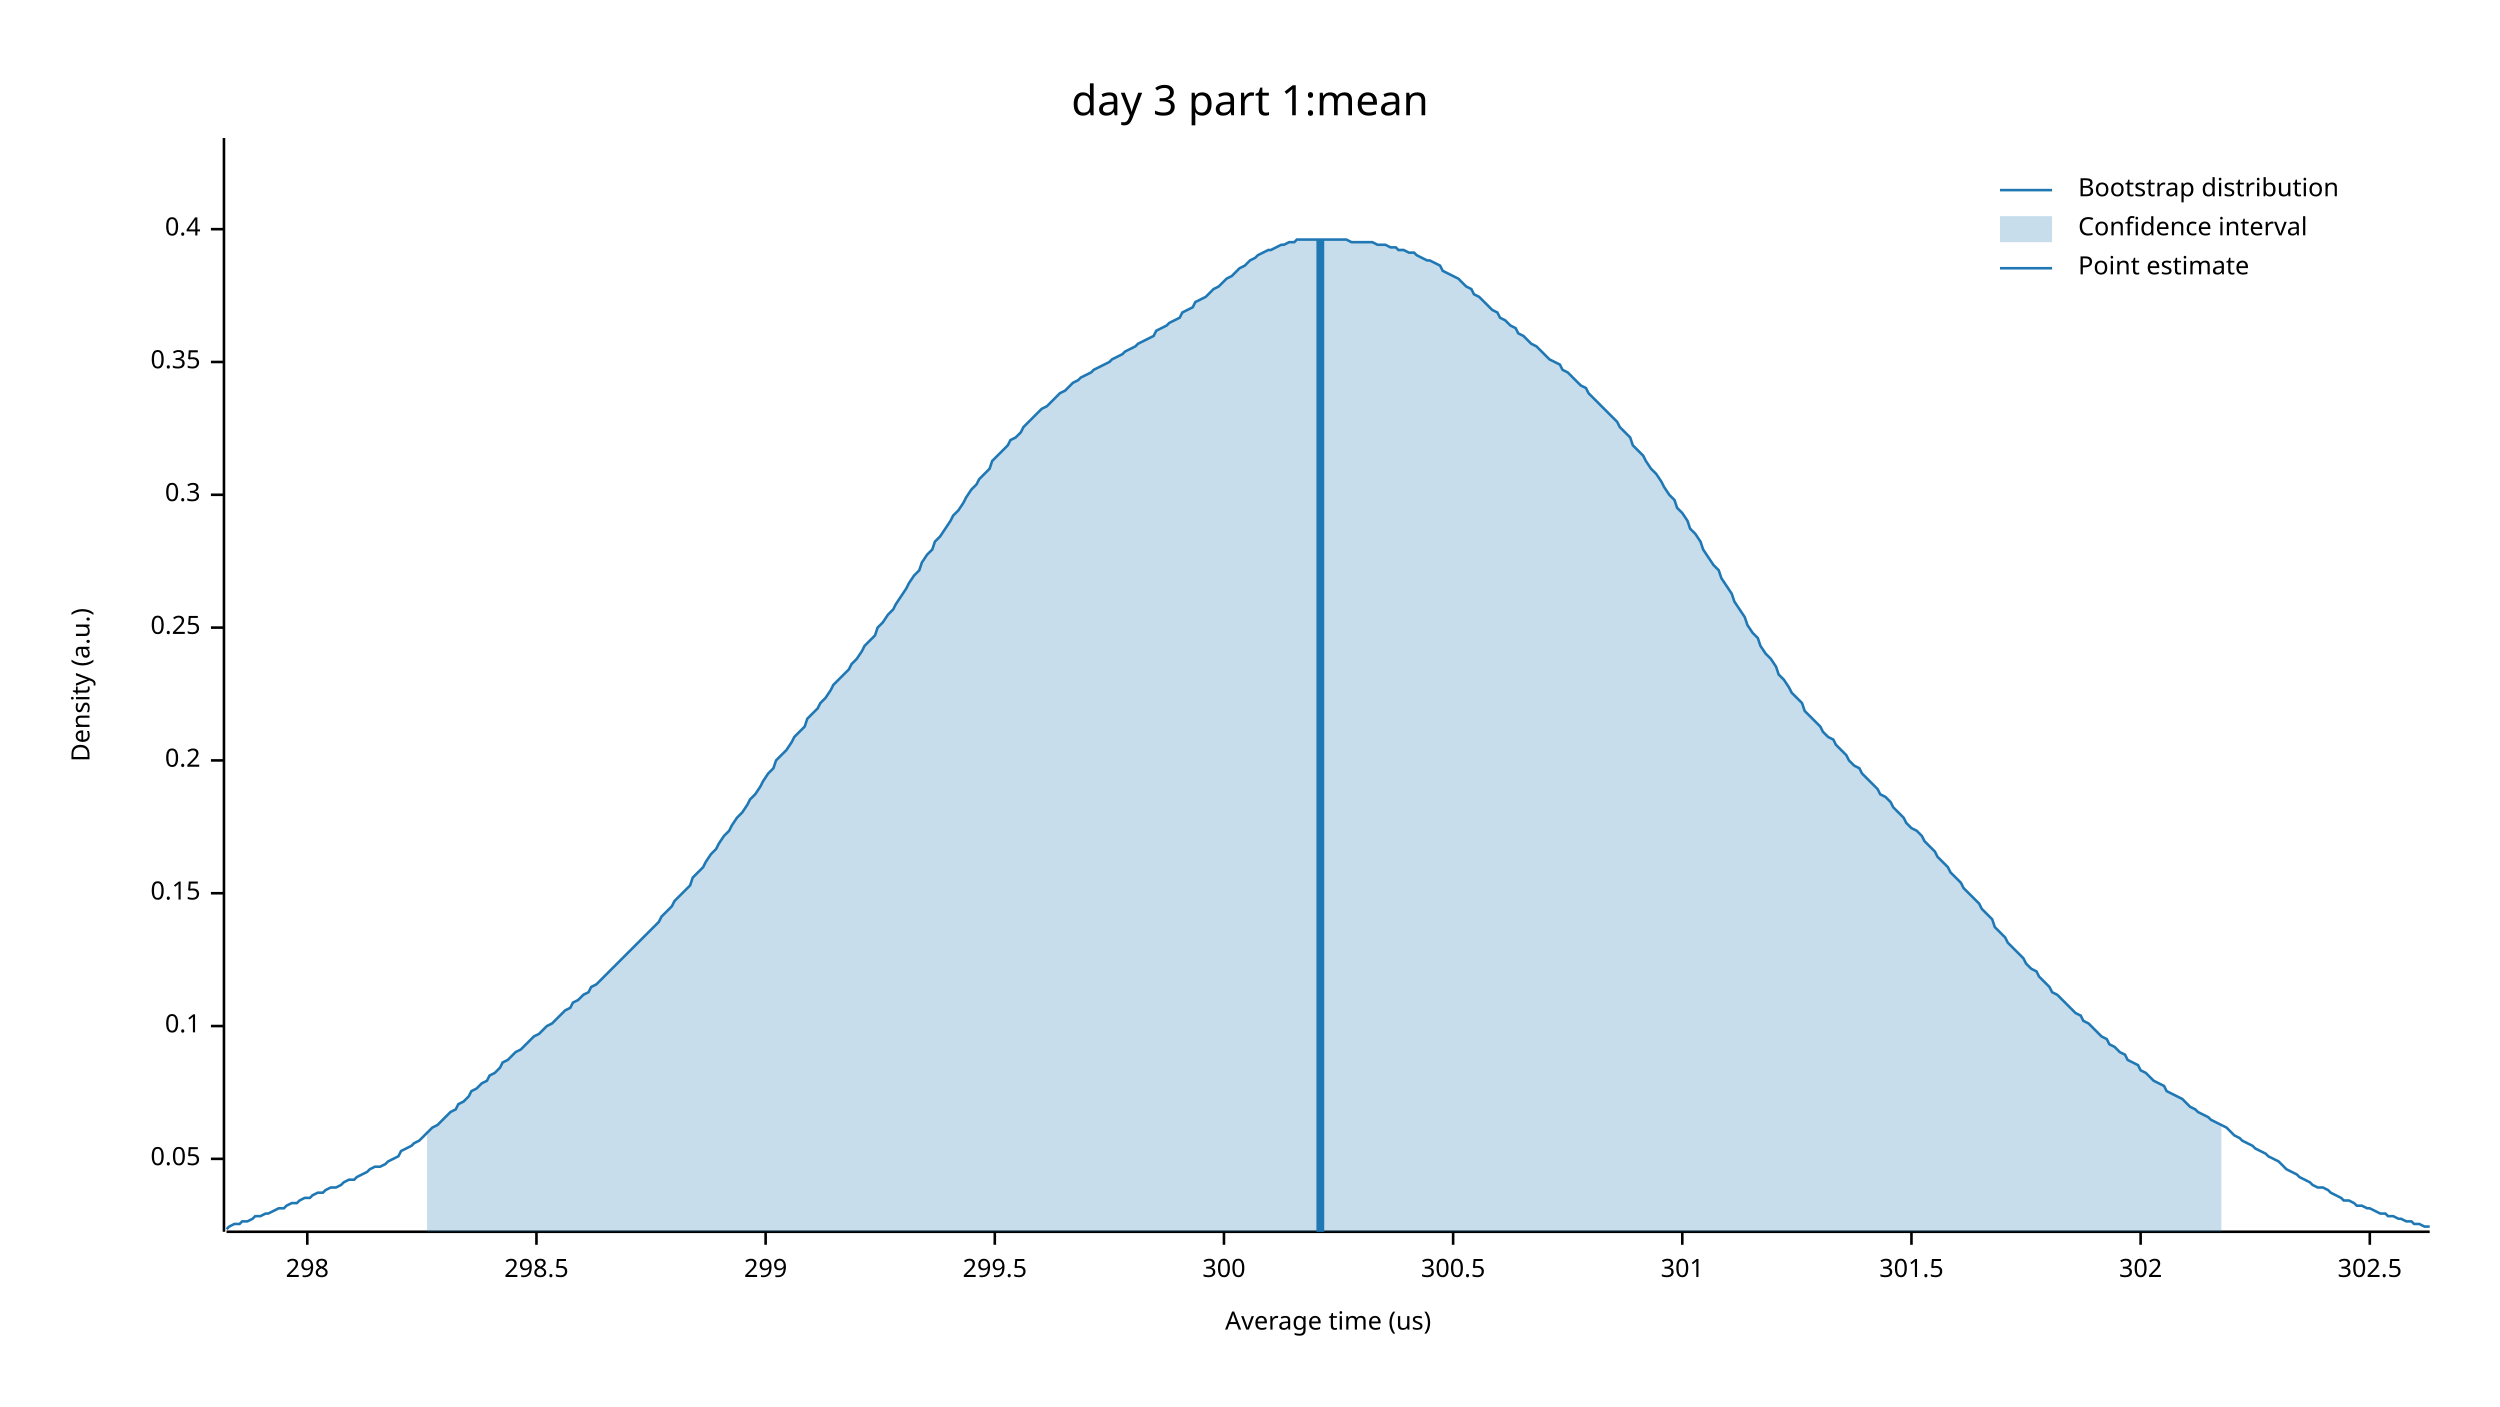
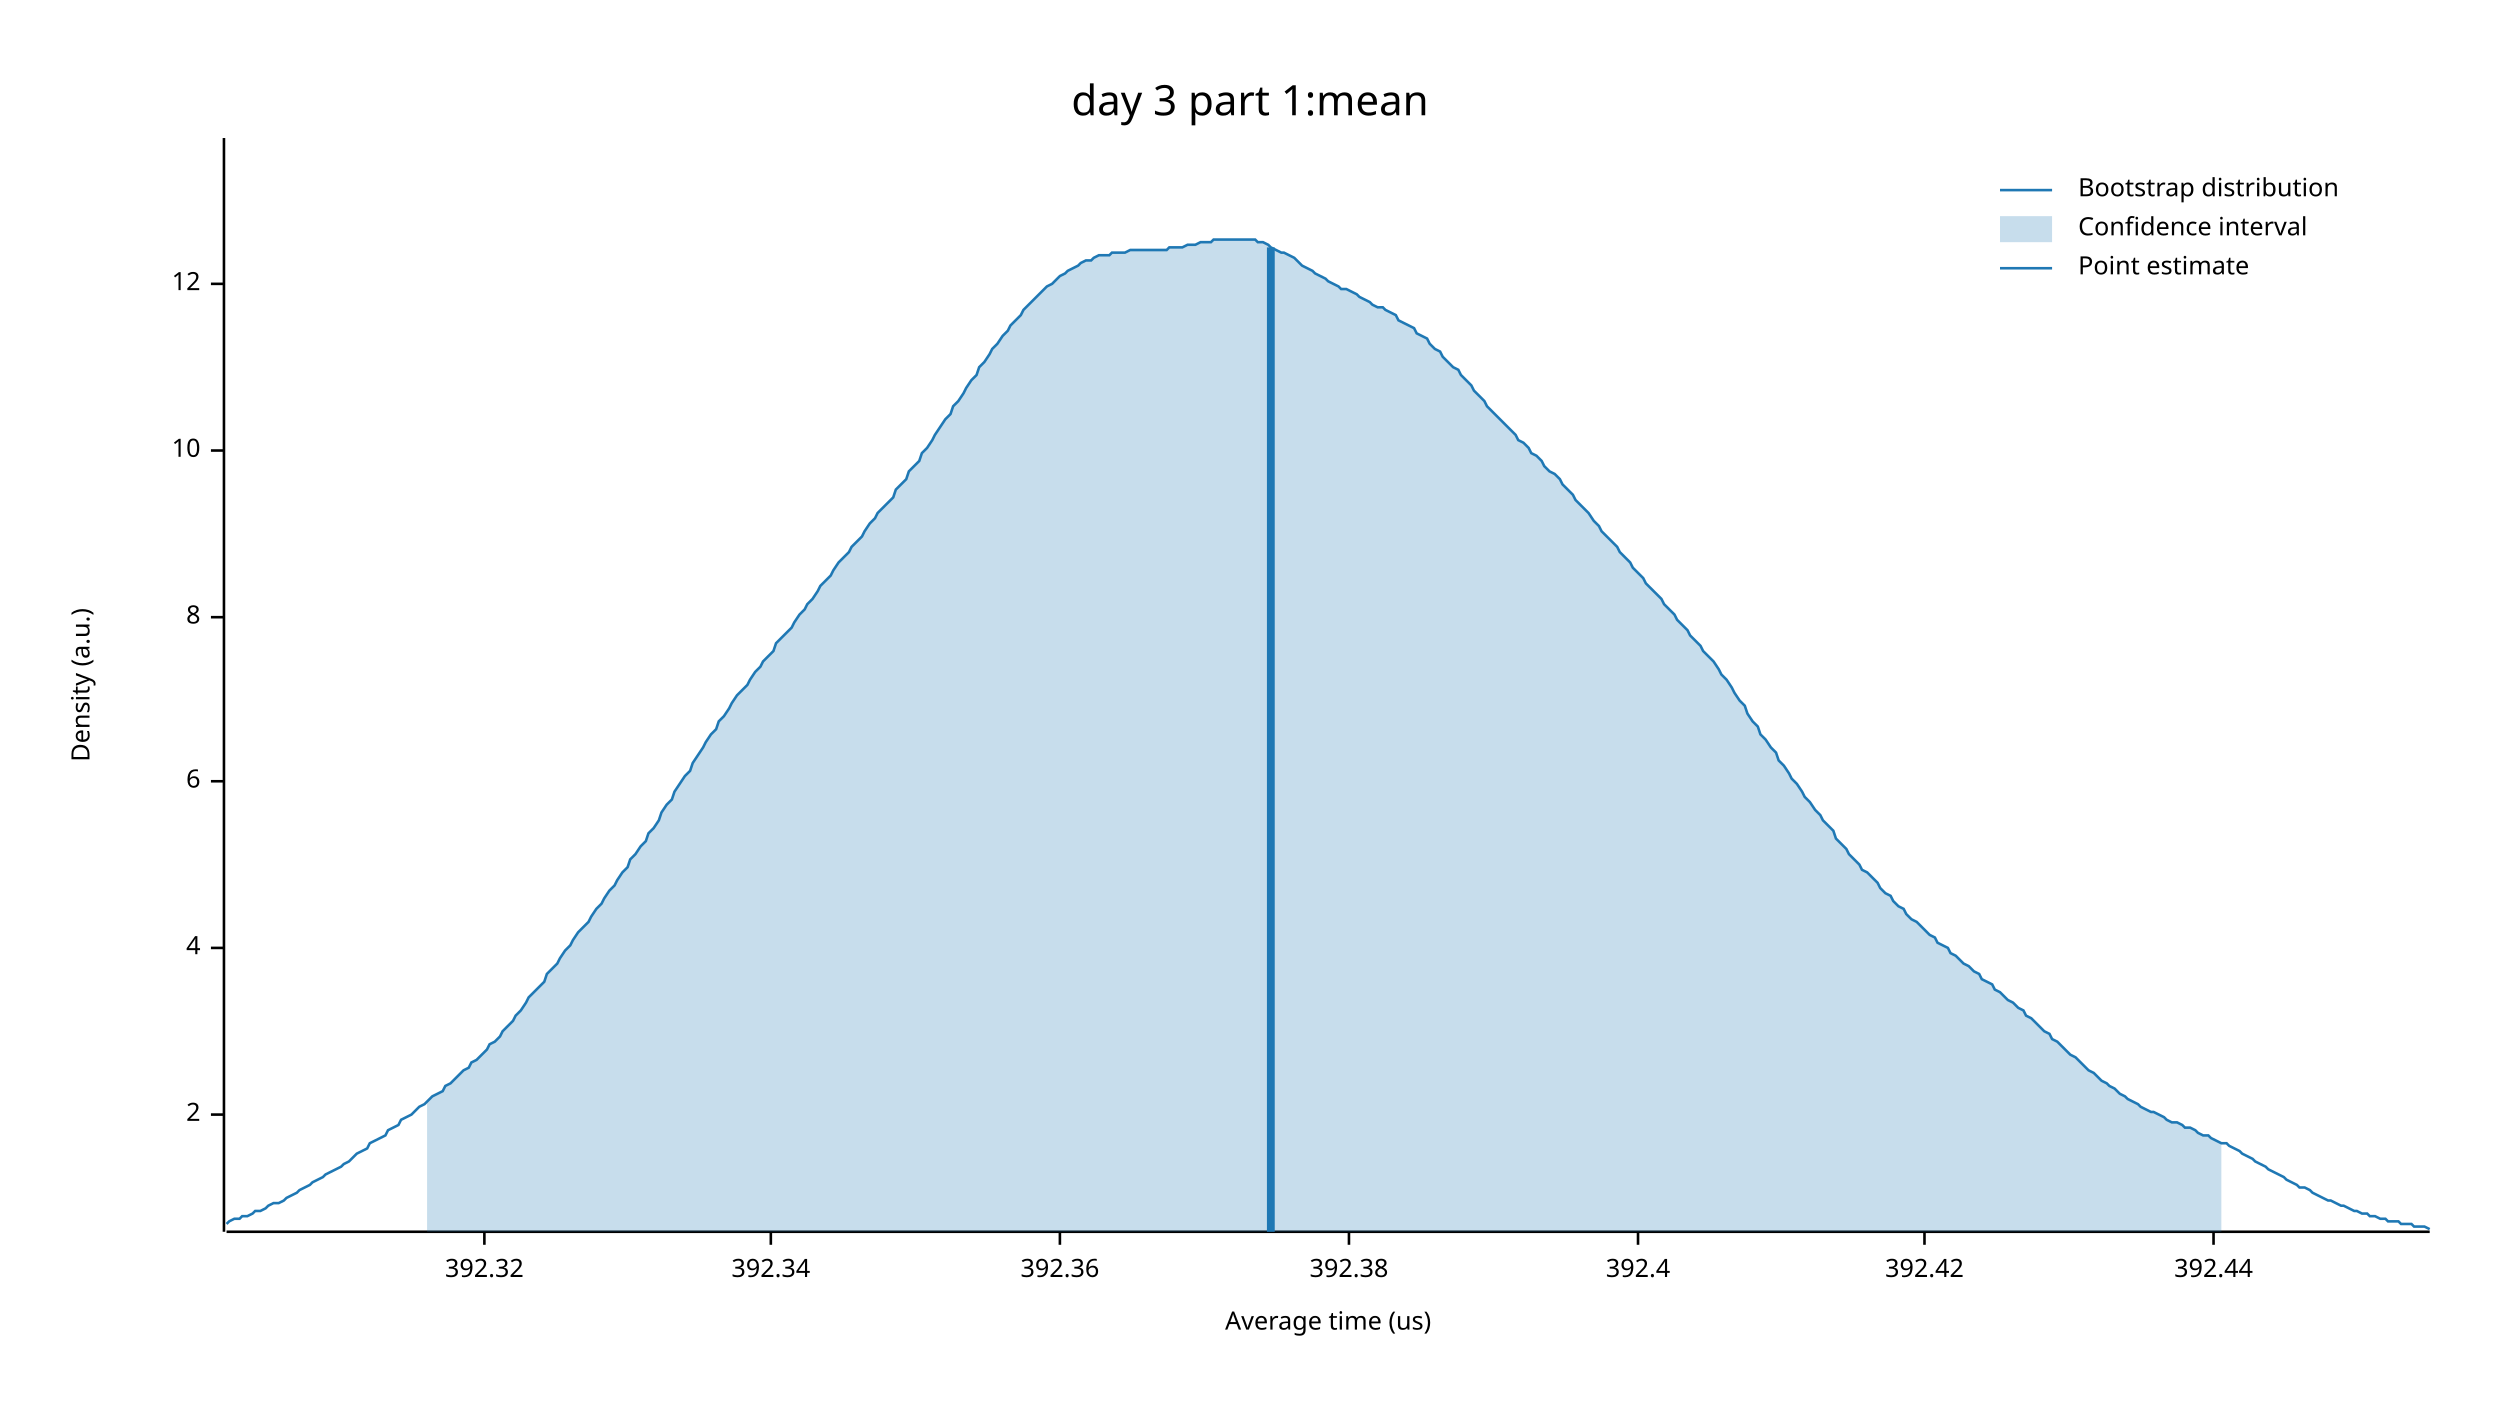
<svg xmlns="http://www.w3.org/2000/svg" width="960" height="540" viewBox="0 0 960 540">
  <text x="480" y="32" dy="0.76em" text-anchor="middle" font-family="sans-serif" font-size="16.129" opacity="1" fill="#000000">
day 3 part 1:mean
</text>
  <text x="27" y="263" dy="0.76em" text-anchor="middle" font-family="sans-serif" font-size="9.677" opacity="1" fill="#000000" transform="rotate(270, 27, 263)">
Density (a.u.)
</text>
  <text x="510" y="513" dy="-0.5ex" text-anchor="middle" font-family="sans-serif" font-size="9.677" opacity="1" fill="#000000">
Average time (us)
</text>
  <polyline fill="none" opacity="1" stroke="#000000" stroke-width="1" points="86,53 86,473 " />
-   <text x="77" y="445" dy="0.5ex" text-anchor="end" font-family="sans-serif" font-size="9.677" opacity="1" fill="#000000">
- 0.05
+   <text x="77" y="428" dy="0.5ex" text-anchor="end" font-family="sans-serif" font-size="9.677" opacity="1" fill="#000000">
+ 2
</text>
-   <polyline fill="none" opacity="1" stroke="#000000" stroke-width="1" points="81,445 86,445 " />
-   <text x="77" y="394" dy="0.5ex" text-anchor="end" font-family="sans-serif" font-size="9.677" opacity="1" fill="#000000">
- 0.1
+   <polyline fill="none" opacity="1" stroke="#000000" stroke-width="1" points="81,428 86,428 " />
+   <text x="77" y="364" dy="0.5ex" text-anchor="end" font-family="sans-serif" font-size="9.677" opacity="1" fill="#000000">
+ 4
</text>
-   <polyline fill="none" opacity="1" stroke="#000000" stroke-width="1" points="81,394 86,394 " />
-   <text x="77" y="343" dy="0.5ex" text-anchor="end" font-family="sans-serif" font-size="9.677" opacity="1" fill="#000000">
- 0.15
+   <polyline fill="none" opacity="1" stroke="#000000" stroke-width="1" points="81,364 86,364 " />
+   <text x="77" y="300" dy="0.5ex" text-anchor="end" font-family="sans-serif" font-size="9.677" opacity="1" fill="#000000">
+ 6
</text>
-   <polyline fill="none" opacity="1" stroke="#000000" stroke-width="1" points="81,343 86,343 " />
-   <text x="77" y="292" dy="0.5ex" text-anchor="end" font-family="sans-serif" font-size="9.677" opacity="1" fill="#000000">
- 0.2
+   <polyline fill="none" opacity="1" stroke="#000000" stroke-width="1" points="81,300 86,300 " />
+   <text x="77" y="237" dy="0.5ex" text-anchor="end" font-family="sans-serif" font-size="9.677" opacity="1" fill="#000000">
+ 8
</text>
-   <polyline fill="none" opacity="1" stroke="#000000" stroke-width="1" points="81,292 86,292 " />
-   <text x="77" y="241" dy="0.5ex" text-anchor="end" font-family="sans-serif" font-size="9.677" opacity="1" fill="#000000">
- 0.25
+   <polyline fill="none" opacity="1" stroke="#000000" stroke-width="1" points="81,237 86,237 " />
+   <text x="77" y="173" dy="0.5ex" text-anchor="end" font-family="sans-serif" font-size="9.677" opacity="1" fill="#000000">
+ 10
</text>
-   <polyline fill="none" opacity="1" stroke="#000000" stroke-width="1" points="81,241 86,241 " />
-   <text x="77" y="190" dy="0.5ex" text-anchor="end" font-family="sans-serif" font-size="9.677" opacity="1" fill="#000000">
- 0.3
+   <polyline fill="none" opacity="1" stroke="#000000" stroke-width="1" points="81,173 86,173 " />
+   <text x="77" y="109" dy="0.5ex" text-anchor="end" font-family="sans-serif" font-size="9.677" opacity="1" fill="#000000">
+ 12
</text>
-   <polyline fill="none" opacity="1" stroke="#000000" stroke-width="1" points="81,190 86,190 " />
-   <text x="77" y="139" dy="0.5ex" text-anchor="end" font-family="sans-serif" font-size="9.677" opacity="1" fill="#000000">
- 0.35
+   <polyline fill="none" opacity="1" stroke="#000000" stroke-width="1" points="81,109 86,109 " />
+   <polyline fill="none" opacity="1" stroke="#000000" stroke-width="1" points="87,473 933,473 " />
+   <text x="186" y="483" dy="0.76em" text-anchor="middle" font-family="sans-serif" font-size="9.677" opacity="1" fill="#000000">
+ 392.32
</text>
-   <polyline fill="none" opacity="1" stroke="#000000" stroke-width="1" points="81,139 86,139 " />
-   <text x="77" y="88" dy="0.5ex" text-anchor="end" font-family="sans-serif" font-size="9.677" opacity="1" fill="#000000">
- 0.4
+   <polyline fill="none" opacity="1" stroke="#000000" stroke-width="1" points="186,473 186,478 " />
+   <text x="296" y="483" dy="0.76em" text-anchor="middle" font-family="sans-serif" font-size="9.677" opacity="1" fill="#000000">
+ 392.34
</text>
-   <polyline fill="none" opacity="1" stroke="#000000" stroke-width="1" points="81,88 86,88 " />
-   <polyline fill="none" opacity="1" stroke="#000000" stroke-width="1" points="87,473 933,473 " />
-   <text x="118" y="483" dy="0.76em" text-anchor="middle" font-family="sans-serif" font-size="9.677" opacity="1" fill="#000000">
- 298
+   <polyline fill="none" opacity="1" stroke="#000000" stroke-width="1" points="296,473 296,478 " />
+   <text x="407" y="483" dy="0.76em" text-anchor="middle" font-family="sans-serif" font-size="9.677" opacity="1" fill="#000000">
+ 392.36
</text>
-   <polyline fill="none" opacity="1" stroke="#000000" stroke-width="1" points="118,473 118,478 " />
-   <text x="206" y="483" dy="0.76em" text-anchor="middle" font-family="sans-serif" font-size="9.677" opacity="1" fill="#000000">
- 298.5
+   <polyline fill="none" opacity="1" stroke="#000000" stroke-width="1" points="407,473 407,478 " />
+   <text x="518" y="483" dy="0.76em" text-anchor="middle" font-family="sans-serif" font-size="9.677" opacity="1" fill="#000000">
+ 392.38
</text>
-   <polyline fill="none" opacity="1" stroke="#000000" stroke-width="1" points="206,473 206,478 " />
-   <text x="294" y="483" dy="0.76em" text-anchor="middle" font-family="sans-serif" font-size="9.677" opacity="1" fill="#000000">
- 299
+   <polyline fill="none" opacity="1" stroke="#000000" stroke-width="1" points="518,473 518,478 " />
+   <text x="629" y="483" dy="0.76em" text-anchor="middle" font-family="sans-serif" font-size="9.677" opacity="1" fill="#000000">
+ 392.4
</text>
-   <polyline fill="none" opacity="1" stroke="#000000" stroke-width="1" points="294,473 294,478 " />
-   <text x="382" y="483" dy="0.76em" text-anchor="middle" font-family="sans-serif" font-size="9.677" opacity="1" fill="#000000">
- 299.5
+   <polyline fill="none" opacity="1" stroke="#000000" stroke-width="1" points="629,473 629,478 " />
+   <text x="739" y="483" dy="0.76em" text-anchor="middle" font-family="sans-serif" font-size="9.677" opacity="1" fill="#000000">
+ 392.42
</text>
-   <polyline fill="none" opacity="1" stroke="#000000" stroke-width="1" points="382,473 382,478 " />
-   <text x="470" y="483" dy="0.76em" text-anchor="middle" font-family="sans-serif" font-size="9.677" opacity="1" fill="#000000">
- 300
+   <polyline fill="none" opacity="1" stroke="#000000" stroke-width="1" points="739,473 739,478 " />
+   <text x="850" y="483" dy="0.76em" text-anchor="middle" font-family="sans-serif" font-size="9.677" opacity="1" fill="#000000">
+ 392.44
</text>
-   <polyline fill="none" opacity="1" stroke="#000000" stroke-width="1" points="470,473 470,478 " />
-   <text x="558" y="483" dy="0.76em" text-anchor="middle" font-family="sans-serif" font-size="9.677" opacity="1" fill="#000000">
- 300.5
- </text>
-   <polyline fill="none" opacity="1" stroke="#000000" stroke-width="1" points="558,473 558,478 " />
-   <text x="646" y="483" dy="0.76em" text-anchor="middle" font-family="sans-serif" font-size="9.677" opacity="1" fill="#000000">
- 301
- </text>
-   <polyline fill="none" opacity="1" stroke="#000000" stroke-width="1" points="646,473 646,478 " />
-   <text x="734" y="483" dy="0.76em" text-anchor="middle" font-family="sans-serif" font-size="9.677" opacity="1" fill="#000000">
- 301.5
- </text>
-   <polyline fill="none" opacity="1" stroke="#000000" stroke-width="1" points="734,473 734,478 " />
-   <text x="822" y="483" dy="0.76em" text-anchor="middle" font-family="sans-serif" font-size="9.677" opacity="1" fill="#000000">
- 302
- </text>
-   <polyline fill="none" opacity="1" stroke="#000000" stroke-width="1" points="822,473 822,478 " />
-   <text x="910" y="483" dy="0.76em" text-anchor="middle" font-family="sans-serif" font-size="9.677" opacity="1" fill="#000000">
- 302.5
- </text>
-   <polyline fill="none" opacity="1" stroke="#000000" stroke-width="1" points="910,473 910,478 " />
-   <polyline fill="none" opacity="1" stroke="#1F78B4" stroke-width="1" points="87,472 88,471 90,470 92,470 93,469 95,469 97,468 98,467 100,467 102,466 103,466 105,465 107,464 109,464 110,463 112,462 114,462 115,461 117,460 119,460 120,459 122,458 124,458 125,457 127,456 129,456 131,455 132,454 134,453 136,453 137,452 139,451 141,450 142,449 144,448 146,448 148,447 149,446 151,445 153,444 154,442 156,441 158,440 159,439 161,438 163,436 164,435 166,433 168,432 170,430 171,429 173,427 175,426 176,424 178,423 180,421 181,419 183,418 185,416 187,415 188,413 190,412 192,410 193,408 195,407 197,405 198,404 200,403 202,401 203,400 205,398 207,397 209,395 210,394 212,393 214,391 215,390 217,388 219,387 220,385 222,384 224,382 226,381 227,379 229,378 231,376 232,375 234,373 236,371 237,370 239,368 241,366 242,365 244,363 246,361 248,359 249,358 251,356 253,354 254,352 256,350 258,348 259,346 261,344 263,342 265,340 266,337 268,335 270,333 271,331 273,328 275,326 276,324 278,321 280,319 281,317 283,314 285,312 287,309 288,307 290,305 292,302 293,300 295,297 297,295 298,292 300,290 302,288 304,285 305,283 307,281 309,279 310,276 312,274 314,272 315,270 317,268 319,265 320,263 322,261 324,259 326,257 327,255 329,253 331,250 332,248 334,246 336,244 337,241 339,239 341,236 343,234 344,232 346,229 348,226 349,224 351,221 353,219 354,216 356,213 358,211 359,208 361,206 363,203 365,200 366,198 368,196 370,193 371,191 373,188 375,186 376,184 378,182 380,180 381,177 383,175 385,173 387,171 388,169 390,168 392,166 393,164 395,162 397,160 398,159 400,157 402,156 404,154 405,153 407,151 409,150 410,149 412,147 414,146 415,145 417,144 419,143 420,142 422,141 424,140 426,139 427,138 429,137 431,136 432,135 434,134 436,133 437,132 439,131 441,130 443,129 444,127 446,126 448,125 449,124 451,123 453,122 454,120 456,119 458,118 459,116 461,115 463,114 465,112 466,111 468,110 470,108 471,107 473,106 475,104 476,103 478,102 480,100 482,99 483,98 485,97 487,96 488,96 490,95 492,94 493,94 495,93 497,93 498,92 500,92 502,92 504,92 505,92 507,92 509,92 510,92 512,92 514,92 515,92 517,92 519,93 521,93 522,93 524,93 526,93 527,93 529,94 531,94 532,94 534,95 536,95 537,96 539,96 541,97 543,97 544,98 546,99 548,100 549,100 551,101 553,102 554,104 556,105 558,106 560,107 561,108 563,110 565,111 566,113 568,114 570,116 571,117 573,119 575,120 576,122 578,123 580,125 582,126 583,128 585,129 587,131 588,132 590,133 592,135 593,136 595,138 597,139 599,140 600,142 602,143 604,145 605,146 607,148 609,149 610,151 612,153 614,155 615,156 617,158 619,160 621,162 622,164 624,166 626,168 627,171 629,173 631,175 632,177 634,180 636,182 638,185 639,187 641,190 643,192 644,195 646,197 648,200 649,203 651,205 653,208 654,211 656,214 658,217 660,219 661,222 663,225 665,228 666,231 668,234 670,237 671,240 673,243 675,245 676,248 678,251 680,253 682,256 683,259 685,261 687,264 688,266 690,268 692,270 693,273 695,275 697,277 699,279 700,281 702,283 704,284 705,286 707,288 709,290 710,292 712,294 714,295 715,297 717,299 719,301 721,303 722,305 724,306 726,308 727,310 729,312 731,314 732,316 734,318 736,319 738,321 739,323 741,325 743,327 744,329 746,331 748,333 749,335 751,337 753,339 754,341 756,343 758,345 760,347 761,349 763,351 765,353 766,356 768,358 770,360 771,362 773,364 775,366 777,368 778,370 780,372 782,373 783,375 785,377 787,379 788,381 790,382 792,384 793,385 795,387 797,389 799,390 800,392 802,393 804,395 805,396 807,398 809,399 810,401 812,402 814,404 816,405 817,407 819,408 821,409 822,411 824,412 826,414 827,415 829,416 831,417 832,419 834,420 836,421 838,422 839,423 841,425 843,426 844,427 846,428 848,429 849,430 851,431 853,432 855,433 856,434 858,436 860,437 861,438 863,439 865,440 866,441 868,442 870,443 871,444 873,445 875,446 877,448 878,449 880,450 882,451 883,452 885,453 887,454 888,455 890,456 892,456 894,457 895,458 897,459 899,460 900,461 902,461 904,462 905,463 907,463 909,464 910,464 912,465 914,466 916,466 917,467 919,467 921,468 922,468 924,469 926,469 927,470 929,470 931,471 933,471 " />
-   <polygon opacity="0.25" fill="#1F78B4" points="164,435 166,433 168,432 170,430 171,429 173,427 175,426 176,424 178,423 180,421 181,419 183,418 185,416 187,415 188,413 190,412 192,410 193,408 195,407 197,405 198,404 200,403 202,401 203,400 205,398 207,397 209,395 210,394 212,393 214,391 215,390 217,388 219,387 220,385 222,384 224,382 226,381 227,379 229,378 231,376 232,375 234,373 236,371 237,370 239,368 241,366 242,365 244,363 246,361 248,359 249,358 251,356 253,354 254,352 256,350 258,348 259,346 261,344 263,342 265,340 266,337 268,335 270,333 271,331 273,328 275,326 276,324 278,321 280,319 281,317 283,314 285,312 287,309 288,307 290,305 292,302 293,300 295,297 297,295 298,292 300,290 302,288 304,285 305,283 307,281 309,279 310,276 312,274 314,272 315,270 317,268 319,265 320,263 322,261 324,259 326,257 327,255 329,253 331,250 332,248 334,246 336,244 337,241 339,239 341,236 343,234 344,232 346,229 348,226 349,224 351,221 353,219 354,216 356,213 358,211 359,208 361,206 363,203 365,200 366,198 368,196 370,193 371,191 373,188 375,186 376,184 378,182 380,180 381,177 383,175 385,173 387,171 388,169 390,168 392,166 393,164 395,162 397,160 398,159 400,157 402,156 404,154 405,153 407,151 409,150 410,149 412,147 414,146 415,145 417,144 419,143 420,142 422,141 424,140 426,139 427,138 429,137 431,136 432,135 434,134 436,133 437,132 439,131 441,130 443,129 444,127 446,126 448,125 449,124 451,123 453,122 454,120 456,119 458,118 459,116 461,115 463,114 465,112 466,111 468,110 470,108 471,107 473,106 475,104 476,103 478,102 480,100 482,99 483,98 485,97 487,96 488,96 490,95 492,94 493,94 495,93 497,93 498,92 500,92 502,92 504,92 505,92 507,92 509,92 510,92 512,92 514,92 515,92 517,92 519,93 521,93 522,93 524,93 526,93 527,93 529,94 531,94 532,94 534,95 536,95 537,96 539,96 541,97 543,97 544,98 546,99 548,100 549,100 551,101 553,102 554,104 556,105 558,106 560,107 561,108 563,110 565,111 566,113 568,114 570,116 571,117 573,119 575,120 576,122 578,123 580,125 582,126 583,128 585,129 587,131 588,132 590,133 592,135 593,136 595,138 597,139 599,140 600,142 602,143 604,145 605,146 607,148 609,149 610,151 612,153 614,155 615,156 617,158 619,160 621,162 622,164 624,166 626,168 627,171 629,173 631,175 632,177 634,180 636,182 638,185 639,187 641,190 643,192 644,195 646,197 648,200 649,203 651,205 653,208 654,211 656,214 658,217 660,219 661,222 663,225 665,228 666,231 668,234 670,237 671,240 673,243 675,245 676,248 678,251 680,253 682,256 683,259 685,261 687,264 688,266 690,268 692,270 693,273 695,275 697,277 699,279 700,281 702,283 704,284 705,286 707,288 709,290 710,292 712,294 714,295 715,297 717,299 719,301 721,303 722,305 724,306 726,308 727,310 729,312 731,314 732,316 734,318 736,319 738,321 739,323 741,325 743,327 744,329 746,331 748,333 749,335 751,337 753,339 754,341 756,343 758,345 760,347 761,349 763,351 765,353 766,356 768,358 770,360 771,362 773,364 775,366 777,368 778,370 780,372 782,373 783,375 785,377 787,379 788,381 790,382 792,384 793,385 795,387 797,389 799,390 800,392 802,393 804,395 805,396 807,398 809,399 810,401 812,402 814,404 816,405 817,407 819,408 821,409 822,411 824,412 826,414 827,415 829,416 831,417 832,419 834,420 836,421 838,422 839,423 841,425 843,426 844,427 846,428 848,429 849,430 851,431 853,432 853,473 164,473 " />
-   <polyline fill="none" opacity="1" stroke="#1F78B4" stroke-width="3" points="507,473 507,92 " />
+   <polyline fill="none" opacity="1" stroke="#000000" stroke-width="1" points="850,473 850,478 " />
+   <polyline fill="none" opacity="1" stroke="#1F78B4" stroke-width="1" points="87,470 88,469 90,468 92,468 93,467 95,467 97,466 98,465 100,465 102,464 103,463 105,462 107,462 109,461 110,460 112,459 114,458 115,457 117,456 119,455 120,454 122,453 124,452 125,451 127,450 129,449 131,448 132,447 134,446 136,444 137,443 139,442 141,441 142,439 144,438 146,437 148,436 149,434 151,433 153,432 154,430 156,429 158,428 159,427 161,425 163,424 164,423 166,421 168,420 170,419 171,417 173,416 175,414 176,413 178,411 180,410 181,408 183,407 185,405 187,403 188,401 190,400 192,398 193,396 195,394 197,392 198,390 200,388 202,385 203,383 205,381 207,379 209,377 210,374 212,372 214,370 215,368 217,365 219,363 220,361 222,358 224,356 226,354 227,352 229,349 231,347 232,345 234,342 236,340 237,338 239,335 241,333 242,330 244,328 246,325 248,323 249,320 251,318 253,315 254,312 256,309 258,307 259,304 261,301 263,298 265,296 266,293 268,290 270,287 271,285 273,282 275,280 276,277 278,275 280,272 281,270 283,267 285,265 287,263 288,261 290,258 292,256 293,254 295,252 297,250 298,247 300,245 302,243 304,241 305,239 307,236 309,234 310,232 312,230 314,227 315,225 317,223 319,221 320,219 322,216 324,214 326,212 327,210 329,208 331,206 332,204 334,201 336,199 337,197 339,195 341,193 343,191 344,188 346,186 348,184 349,181 351,179 353,177 354,174 356,172 358,169 359,167 361,164 363,161 365,159 366,156 368,154 370,151 371,149 373,146 375,144 376,141 378,139 380,136 381,134 383,132 385,129 387,127 388,125 390,123 392,121 393,119 395,117 397,115 398,114 400,112 402,110 404,109 405,108 407,106 409,105 410,104 412,103 414,102 415,101 417,100 419,100 420,99 422,98 424,98 426,98 427,97 429,97 431,97 432,97 434,96 436,96 437,96 439,96 441,96 443,96 444,96 446,96 448,96 449,95 451,95 453,95 454,95 456,94 458,94 459,94 461,93 463,93 465,93 466,92 468,92 470,92 471,92 473,92 475,92 476,92 478,92 480,92 482,92 483,93 485,93 487,94 488,95 490,96 492,97 493,97 495,98 497,99 498,100 500,102 502,103 504,104 505,105 507,106 509,107 510,108 512,109 514,110 515,111 517,111 519,112 521,113 522,114 524,115 526,116 527,117 529,118 531,118 532,119 534,120 536,121 537,123 539,124 541,125 543,126 544,128 546,129 548,130 549,132 551,134 553,135 554,137 556,139 558,141 560,142 561,144 563,146 565,148 566,150 568,152 570,154 571,156 573,158 575,160 576,161 578,163 580,165 582,167 583,169 585,170 587,172 588,174 590,175 592,177 593,179 595,181 597,182 599,184 600,186 602,188 604,190 605,192 607,194 609,196 610,197 612,200 614,202 615,204 617,206 619,208 621,210 622,212 624,214 626,216 627,218 629,220 631,222 632,224 634,226 636,228 638,230 639,232 641,234 643,236 644,238 646,240 648,242 649,244 651,246 653,248 654,250 656,252 658,254 660,257 661,259 663,261 665,264 666,266 668,269 670,271 671,274 673,277 675,279 676,282 678,284 680,287 682,289 683,292 685,294 687,297 688,299 690,301 692,304 693,306 695,308 697,311 699,313 700,315 702,317 704,319 705,322 707,324 709,326 710,328 712,330 714,332 715,334 717,335 719,337 721,339 722,341 724,343 726,344 727,346 729,348 731,349 732,351 734,353 736,354 738,356 739,357 741,359 743,360 744,362 746,363 748,364 749,366 751,367 753,369 754,370 756,371 758,373 760,374 761,376 763,377 765,378 766,380 768,381 770,383 771,384 773,385 775,387 777,388 778,390 780,391 782,393 783,394 785,396 787,397 788,399 790,400 792,402 793,403 795,405 797,406 799,408 800,409 802,411 804,412 805,413 807,415 809,416 810,417 812,418 814,420 816,421 817,422 819,423 821,424 822,425 824,426 826,427 827,427 829,428 831,429 832,430 834,431 836,431 838,432 839,433 841,433 843,434 844,435 846,436 848,436 849,437 851,438 853,439 855,439 856,440 858,441 860,442 861,443 863,444 865,445 866,446 868,447 870,448 871,449 873,450 875,451 877,452 878,453 880,454 882,455 883,456 885,456 887,457 888,458 890,459 892,460 894,461 895,461 897,462 899,463 900,463 902,464 904,465 905,465 907,466 909,466 910,467 912,467 914,468 916,468 917,469 919,469 921,469 922,470 924,470 926,470 927,471 929,471 931,471 933,472 " />
+   <polygon opacity="0.25" fill="#1F78B4" points="164,423 166,421 168,420 170,419 171,417 173,416 175,414 176,413 178,411 180,410 181,408 183,407 185,405 187,403 188,401 190,400 192,398 193,396 195,394 197,392 198,390 200,388 202,385 203,383 205,381 207,379 209,377 210,374 212,372 214,370 215,368 217,365 219,363 220,361 222,358 224,356 226,354 227,352 229,349 231,347 232,345 234,342 236,340 237,338 239,335 241,333 242,330 244,328 246,325 248,323 249,320 251,318 253,315 254,312 256,309 258,307 259,304 261,301 263,298 265,296 266,293 268,290 270,287 271,285 273,282 275,280 276,277 278,275 280,272 281,270 283,267 285,265 287,263 288,261 290,258 292,256 293,254 295,252 297,250 298,247 300,245 302,243 304,241 305,239 307,236 309,234 310,232 312,230 314,227 315,225 317,223 319,221 320,219 322,216 324,214 326,212 327,210 329,208 331,206 332,204 334,201 336,199 337,197 339,195 341,193 343,191 344,188 346,186 348,184 349,181 351,179 353,177 354,174 356,172 358,169 359,167 361,164 363,161 365,159 366,156 368,154 370,151 371,149 373,146 375,144 376,141 378,139 380,136 381,134 383,132 385,129 387,127 388,125 390,123 392,121 393,119 395,117 397,115 398,114 400,112 402,110 404,109 405,108 407,106 409,105 410,104 412,103 414,102 415,101 417,100 419,100 420,99 422,98 424,98 426,98 427,97 429,97 431,97 432,97 434,96 436,96 437,96 439,96 441,96 443,96 444,96 446,96 448,96 449,95 451,95 453,95 454,95 456,94 458,94 459,94 461,93 463,93 465,93 466,92 468,92 470,92 471,92 473,92 475,92 476,92 478,92 480,92 482,92 483,93 485,93 487,94 488,95 490,96 492,97 493,97 495,98 497,99 498,100 500,102 502,103 504,104 505,105 507,106 509,107 510,108 512,109 514,110 515,111 517,111 519,112 521,113 522,114 524,115 526,116 527,117 529,118 531,118 532,119 534,120 536,121 537,123 539,124 541,125 543,126 544,128 546,129 548,130 549,132 551,134 553,135 554,137 556,139 558,141 560,142 561,144 563,146 565,148 566,150 568,152 570,154 571,156 573,158 575,160 576,161 578,163 580,165 582,167 583,169 585,170 587,172 588,174 590,175 592,177 593,179 595,181 597,182 599,184 600,186 602,188 604,190 605,192 607,194 609,196 610,197 612,200 614,202 615,204 617,206 619,208 621,210 622,212 624,214 626,216 627,218 629,220 631,222 632,224 634,226 636,228 638,230 639,232 641,234 643,236 644,238 646,240 648,242 649,244 651,246 653,248 654,250 656,252 658,254 660,257 661,259 663,261 665,264 666,266 668,269 670,271 671,274 673,277 675,279 676,282 678,284 680,287 682,289 683,292 685,294 687,297 688,299 690,301 692,304 693,306 695,308 697,311 699,313 700,315 702,317 704,319 705,322 707,324 709,326 710,328 712,330 714,332 715,334 717,335 719,337 721,339 722,341 724,343 726,344 727,346 729,348 731,349 732,351 734,353 736,354 738,356 739,357 741,359 743,360 744,362 746,363 748,364 749,366 751,367 753,369 754,370 756,371 758,373 760,374 761,376 763,377 765,378 766,380 768,381 770,383 771,384 773,385 775,387 777,388 778,390 780,391 782,393 783,394 785,396 787,397 788,399 790,400 792,402 793,403 795,405 797,406 799,408 800,409 802,411 804,412 805,413 807,415 809,416 810,417 812,418 814,420 816,421 817,422 819,423 821,424 822,425 824,426 826,427 827,427 829,428 831,429 832,430 834,431 836,431 838,432 839,433 841,433 843,434 844,435 846,436 848,436 849,437 851,438 853,439 853,473 164,473 " />
+   <polyline fill="none" opacity="1" stroke="#1F78B4" stroke-width="3" points="488,473 488,95 " />
  <text x="798" y="68" dy="0.76em" text-anchor="start" font-family="sans-serif" font-size="9.677" opacity="1" fill="#000000">
Bootstrap distribution
</text>
  <text x="798" y="83" dy="0.76em" text-anchor="start" font-family="sans-serif" font-size="9.677" opacity="1" fill="#000000">
Confidence interval
</text>
  <text x="798" y="98" dy="0.76em" text-anchor="start" font-family="sans-serif" font-size="9.677" opacity="1" fill="#000000">
Point estimate
</text>
  <polyline fill="none" opacity="1" stroke="#1F78B4" stroke-width="1" points="768,73 788,73 " />
  <rect x="768" y="83" width="20" height="10" opacity="0.25" fill="#1F78B4" stroke="none" />
  <polyline fill="none" opacity="1" stroke="#1F78B4" stroke-width="1" points="768,103 788,103 " />
</svg>
